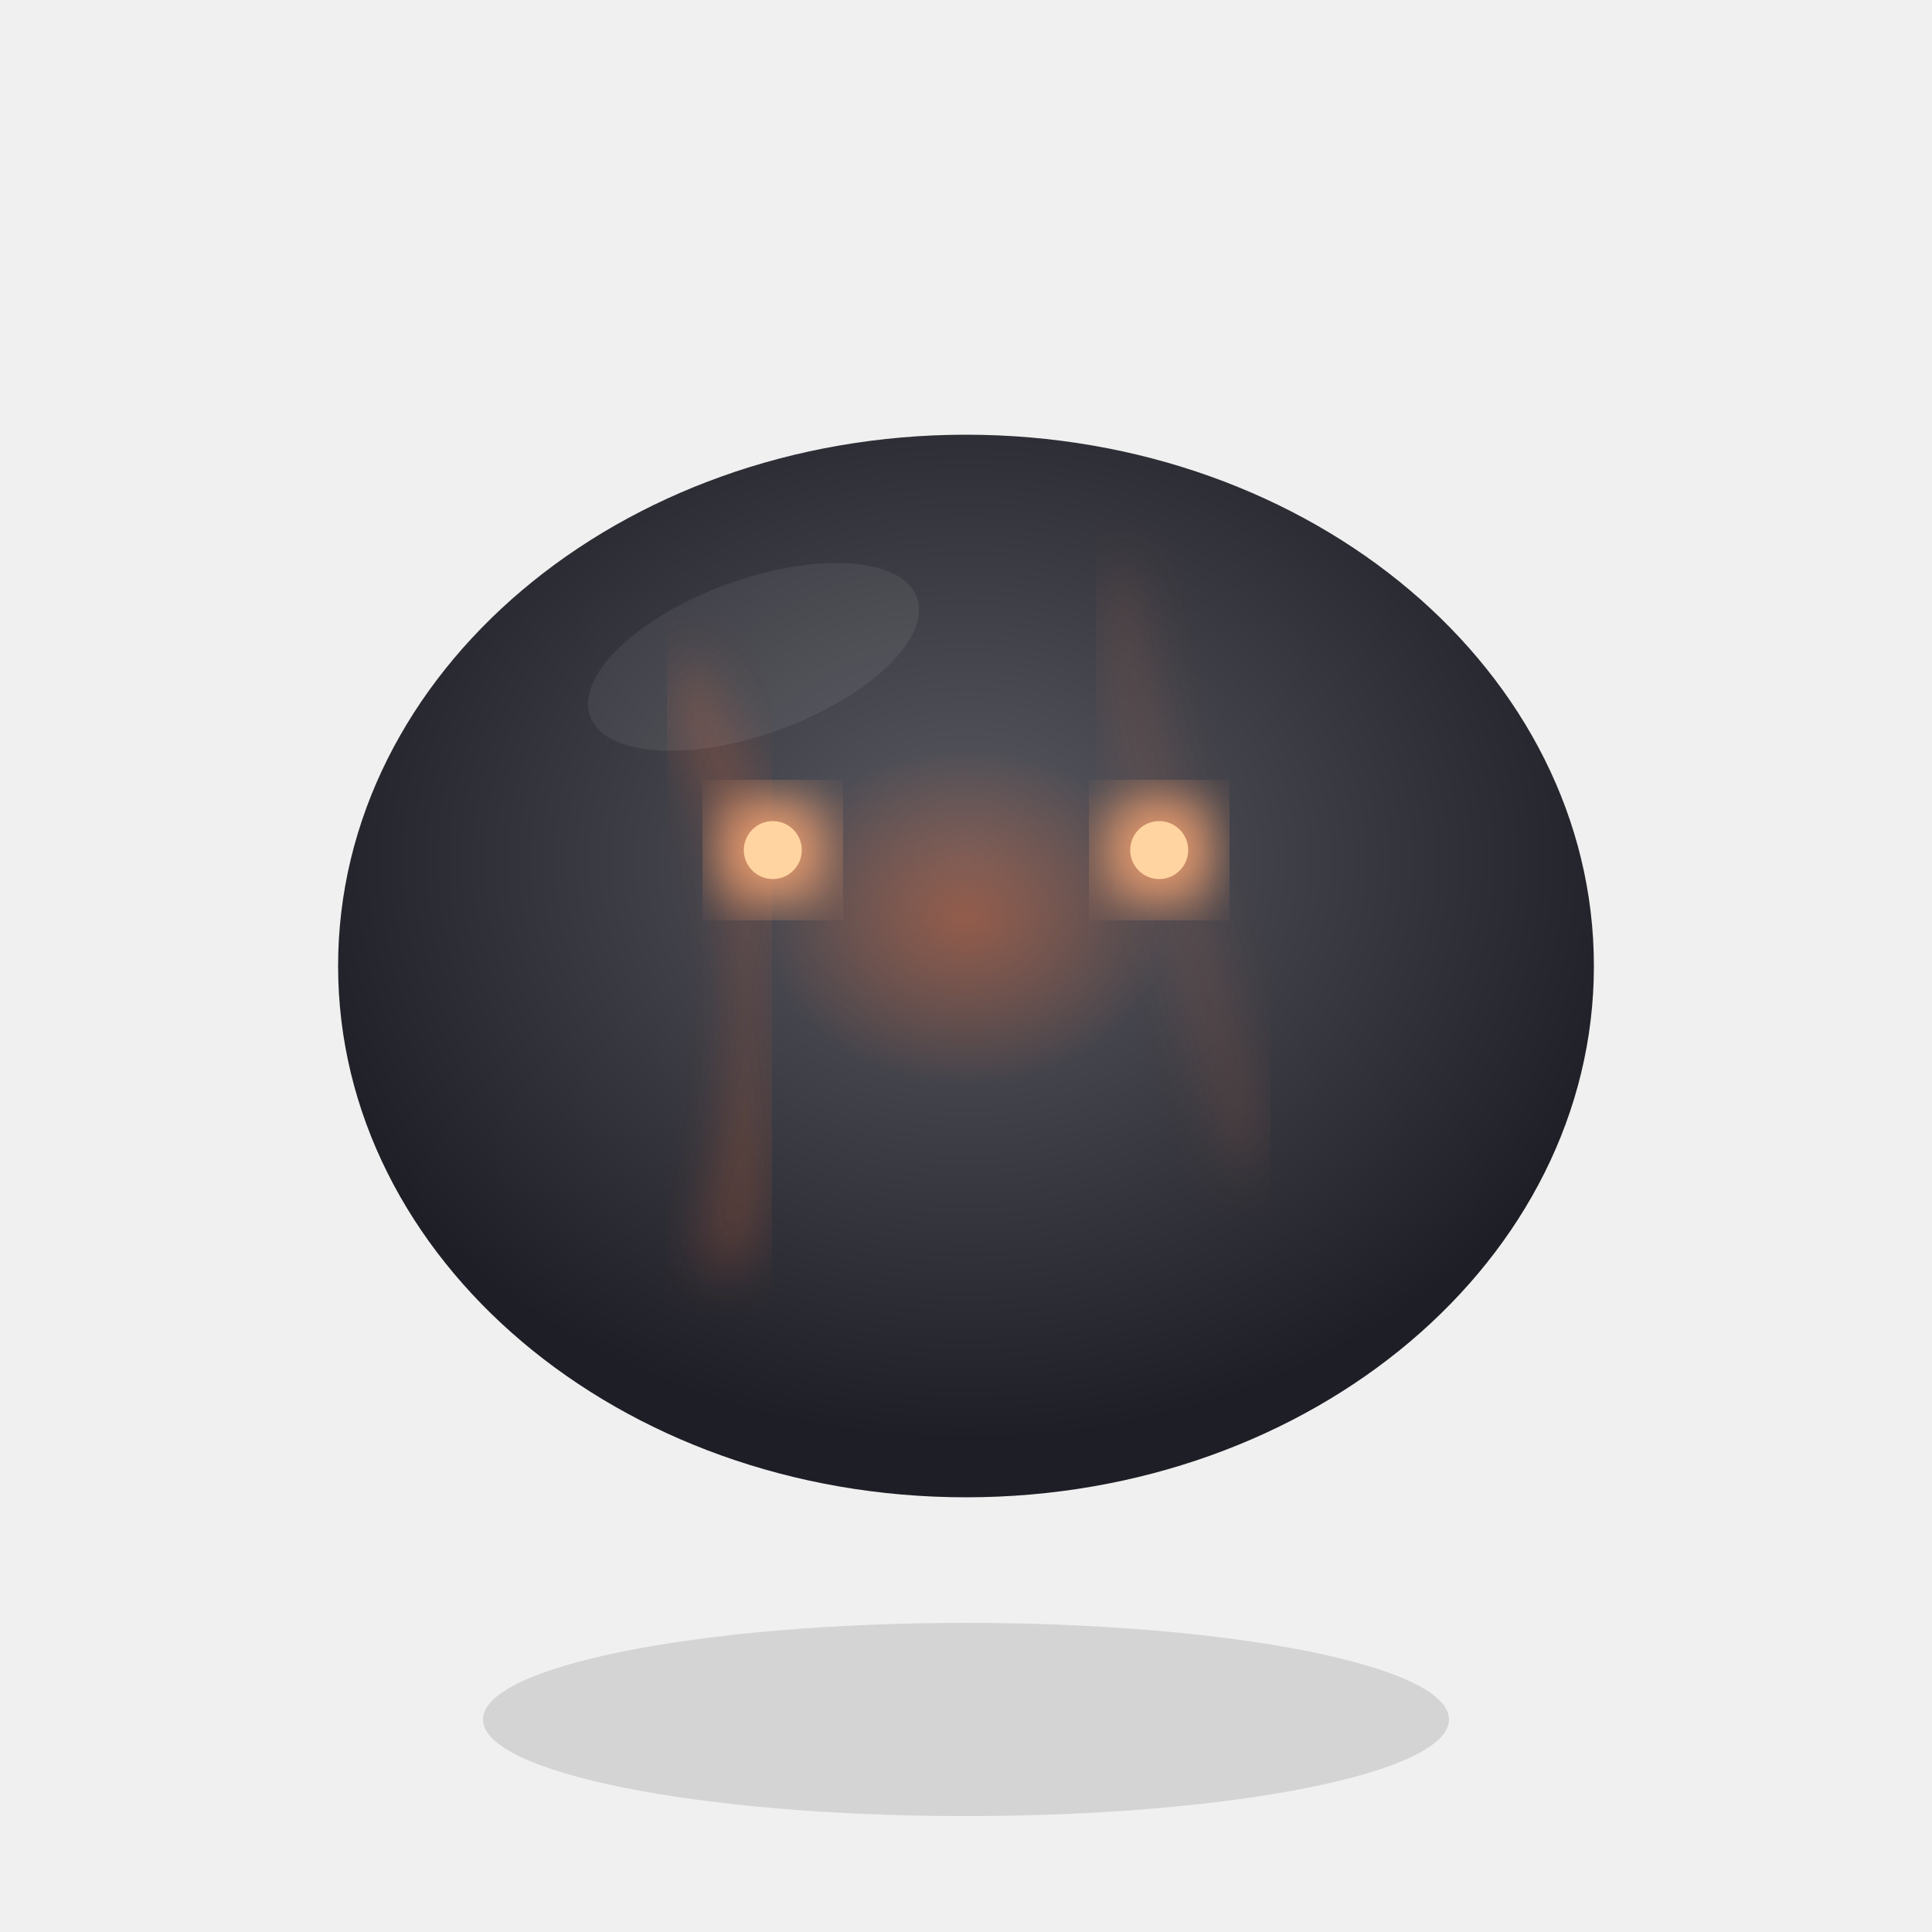
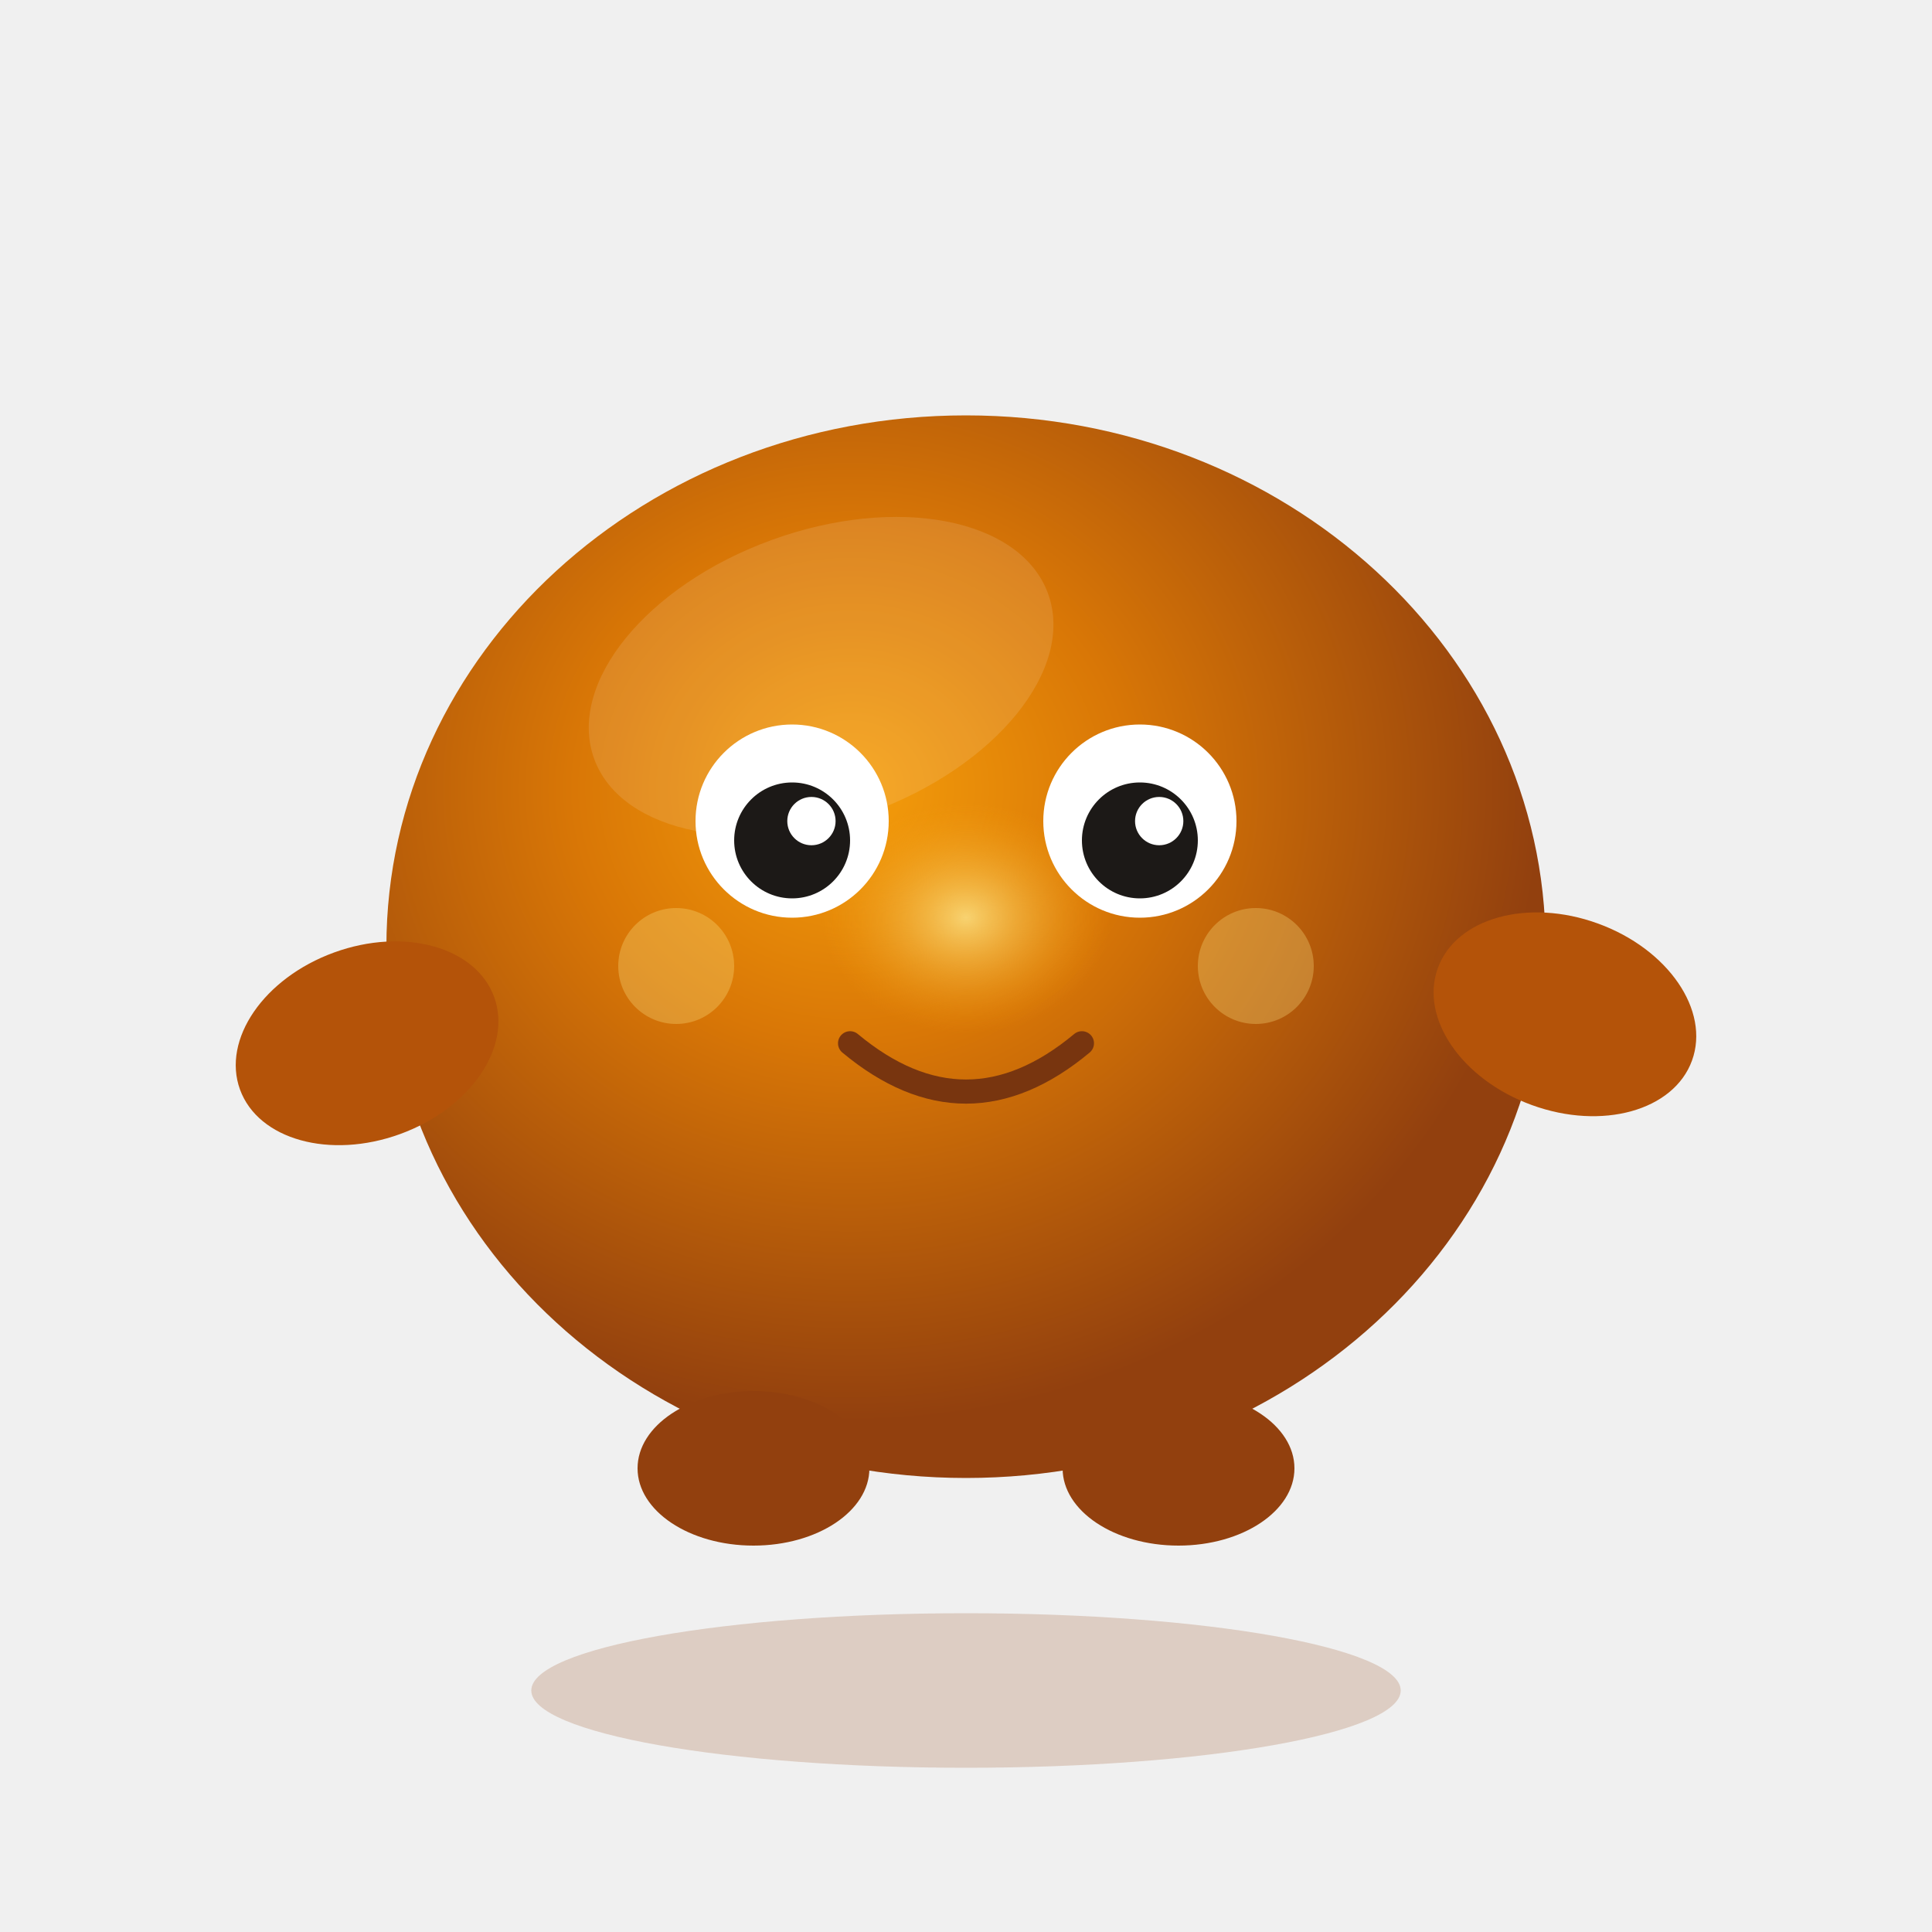
<svg xmlns="http://www.w3.org/2000/svg" viewBox="0 0 200 200" width="200" height="200">
  <defs>
-     <radialGradient id="bg1" cx="50%" cy="40%" r="55%">
-       <stop offset="0%" stop-color="#5a5a62" />
-       <stop offset="100%" stop-color="#1e1e26" />
+     <radialGradient id="a1" cx="40%" cy="35%" r="60%">
+       <stop offset="0%" stop-color="#F59E0B" />
+       <stop offset="40%" stop-color="#D97706" />
+       <stop offset="100%" stop-color="#92400E" />
    </radialGradient>
-     <radialGradient id="glow1" cx="50%" cy="50%" r="35%">
-       <stop offset="0%" stop-color="#C4623D" stop-opacity="0.7" />
-       <stop offset="100%" stop-color="#C4623D" stop-opacity="0" />
+     <radialGradient id="a1g" cx="50%" cy="50%" r="30%">
+       <stop offset="0%" stop-color="#FDE68A" stop-opacity="0.8" />
+       <stop offset="100%" stop-color="#F59E0B" stop-opacity="0" />
    </radialGradient>
-     <filter id="f1">
-       <feGaussianBlur stdDeviation="3" />
+     <filter id="a1f">
+       <feGaussianBlur stdDeviation="2.5" />
    </filter>
  </defs>
-   <ellipse cx="100" cy="178" rx="50" ry="10" fill="#000" opacity="0.12" />
-   <ellipse cx="100" cy="100" rx="65" ry="55" fill="url(#bg1)" />
-   <ellipse cx="100" cy="95" rx="30" ry="25" fill="url(#glow1)" opacity="0.8">
-     <animate attributeName="opacity" values="0.6;0.9;0.6" dur="3s" repeatCount="indefinite" />
+   <ellipse cx="100" cy="175" rx="45" ry="8" fill="#92400E" opacity="0.2" />
+   <ellipse cx="100" cy="98" rx="60" ry="55" fill="url(#a1)" />
+   <ellipse cx="85" cy="70" rx="25" ry="15" fill="white" opacity="0.12" transform="rotate(-20 85 70)" />
+   <ellipse cx="100" cy="95" rx="25" ry="20" fill="url(#a1g)">
+     <animate attributeName="opacity" values="0.6;1;0.6" dur="3s" repeatCount="indefinite" />
  </ellipse>
-   <path d="M70 70 Q85 95 75 130" stroke="#C4623D" stroke-width="2.5" fill="none" stroke-linecap="round" filter="url(#f1)" opacity="0.7" />
-   <path d="M115 60 Q120 90 130 120" stroke="#D4724D" stroke-width="1.5" fill="none" stroke-linecap="round" filter="url(#f1)" opacity="0.5" />
-   <circle cx="80" cy="88" r="6" fill="#F0A070" filter="url(#f1)" />
-   <circle cx="80" cy="88" r="3" fill="#FFD4A0" />
-   <circle cx="120" cy="88" r="6" fill="#F0A070" filter="url(#f1)" />
-   <circle cx="120" cy="88" r="3" fill="#FFD4A0" />
-   <ellipse cx="78" cy="68" rx="18" ry="8" fill="white" opacity="0.07" transform="rotate(-20 78 68)" />
+   <ellipse cx="38" cy="108" rx="14" ry="10" fill="#B45309" transform="rotate(-20 38 108)" />
+   <ellipse cx="162" cy="105" rx="14" ry="10" fill="#B45309" transform="rotate(20 162 105)" />
+   <ellipse cx="78" cy="152" rx="12" ry="8" fill="#92400E" />
+   <ellipse cx="122" cy="152" rx="12" ry="8" fill="#92400E" />
+   <circle cx="82" cy="85" r="10" fill="white" />
+   <circle cx="82" cy="87" r="6" fill="#1C1917" />
+   <circle cx="84" cy="85" r="2.5" fill="white" />
+   <circle cx="118" cy="85" r="10" fill="white" />
+   <circle cx="118" cy="87" r="6" fill="#1C1917" />
+   <circle cx="120" cy="85" r="2.5" fill="white" />
+   <path d="M88 108 Q100 118 112 108" stroke="#78350F" stroke-width="2.5" fill="none" stroke-linecap="round" />
+   <circle cx="70" cy="100" r="6" fill="#FDE68A" opacity="0.3" />
+   <circle cx="130" cy="100" r="6" fill="#FDE68A" opacity="0.3" />
</svg>
